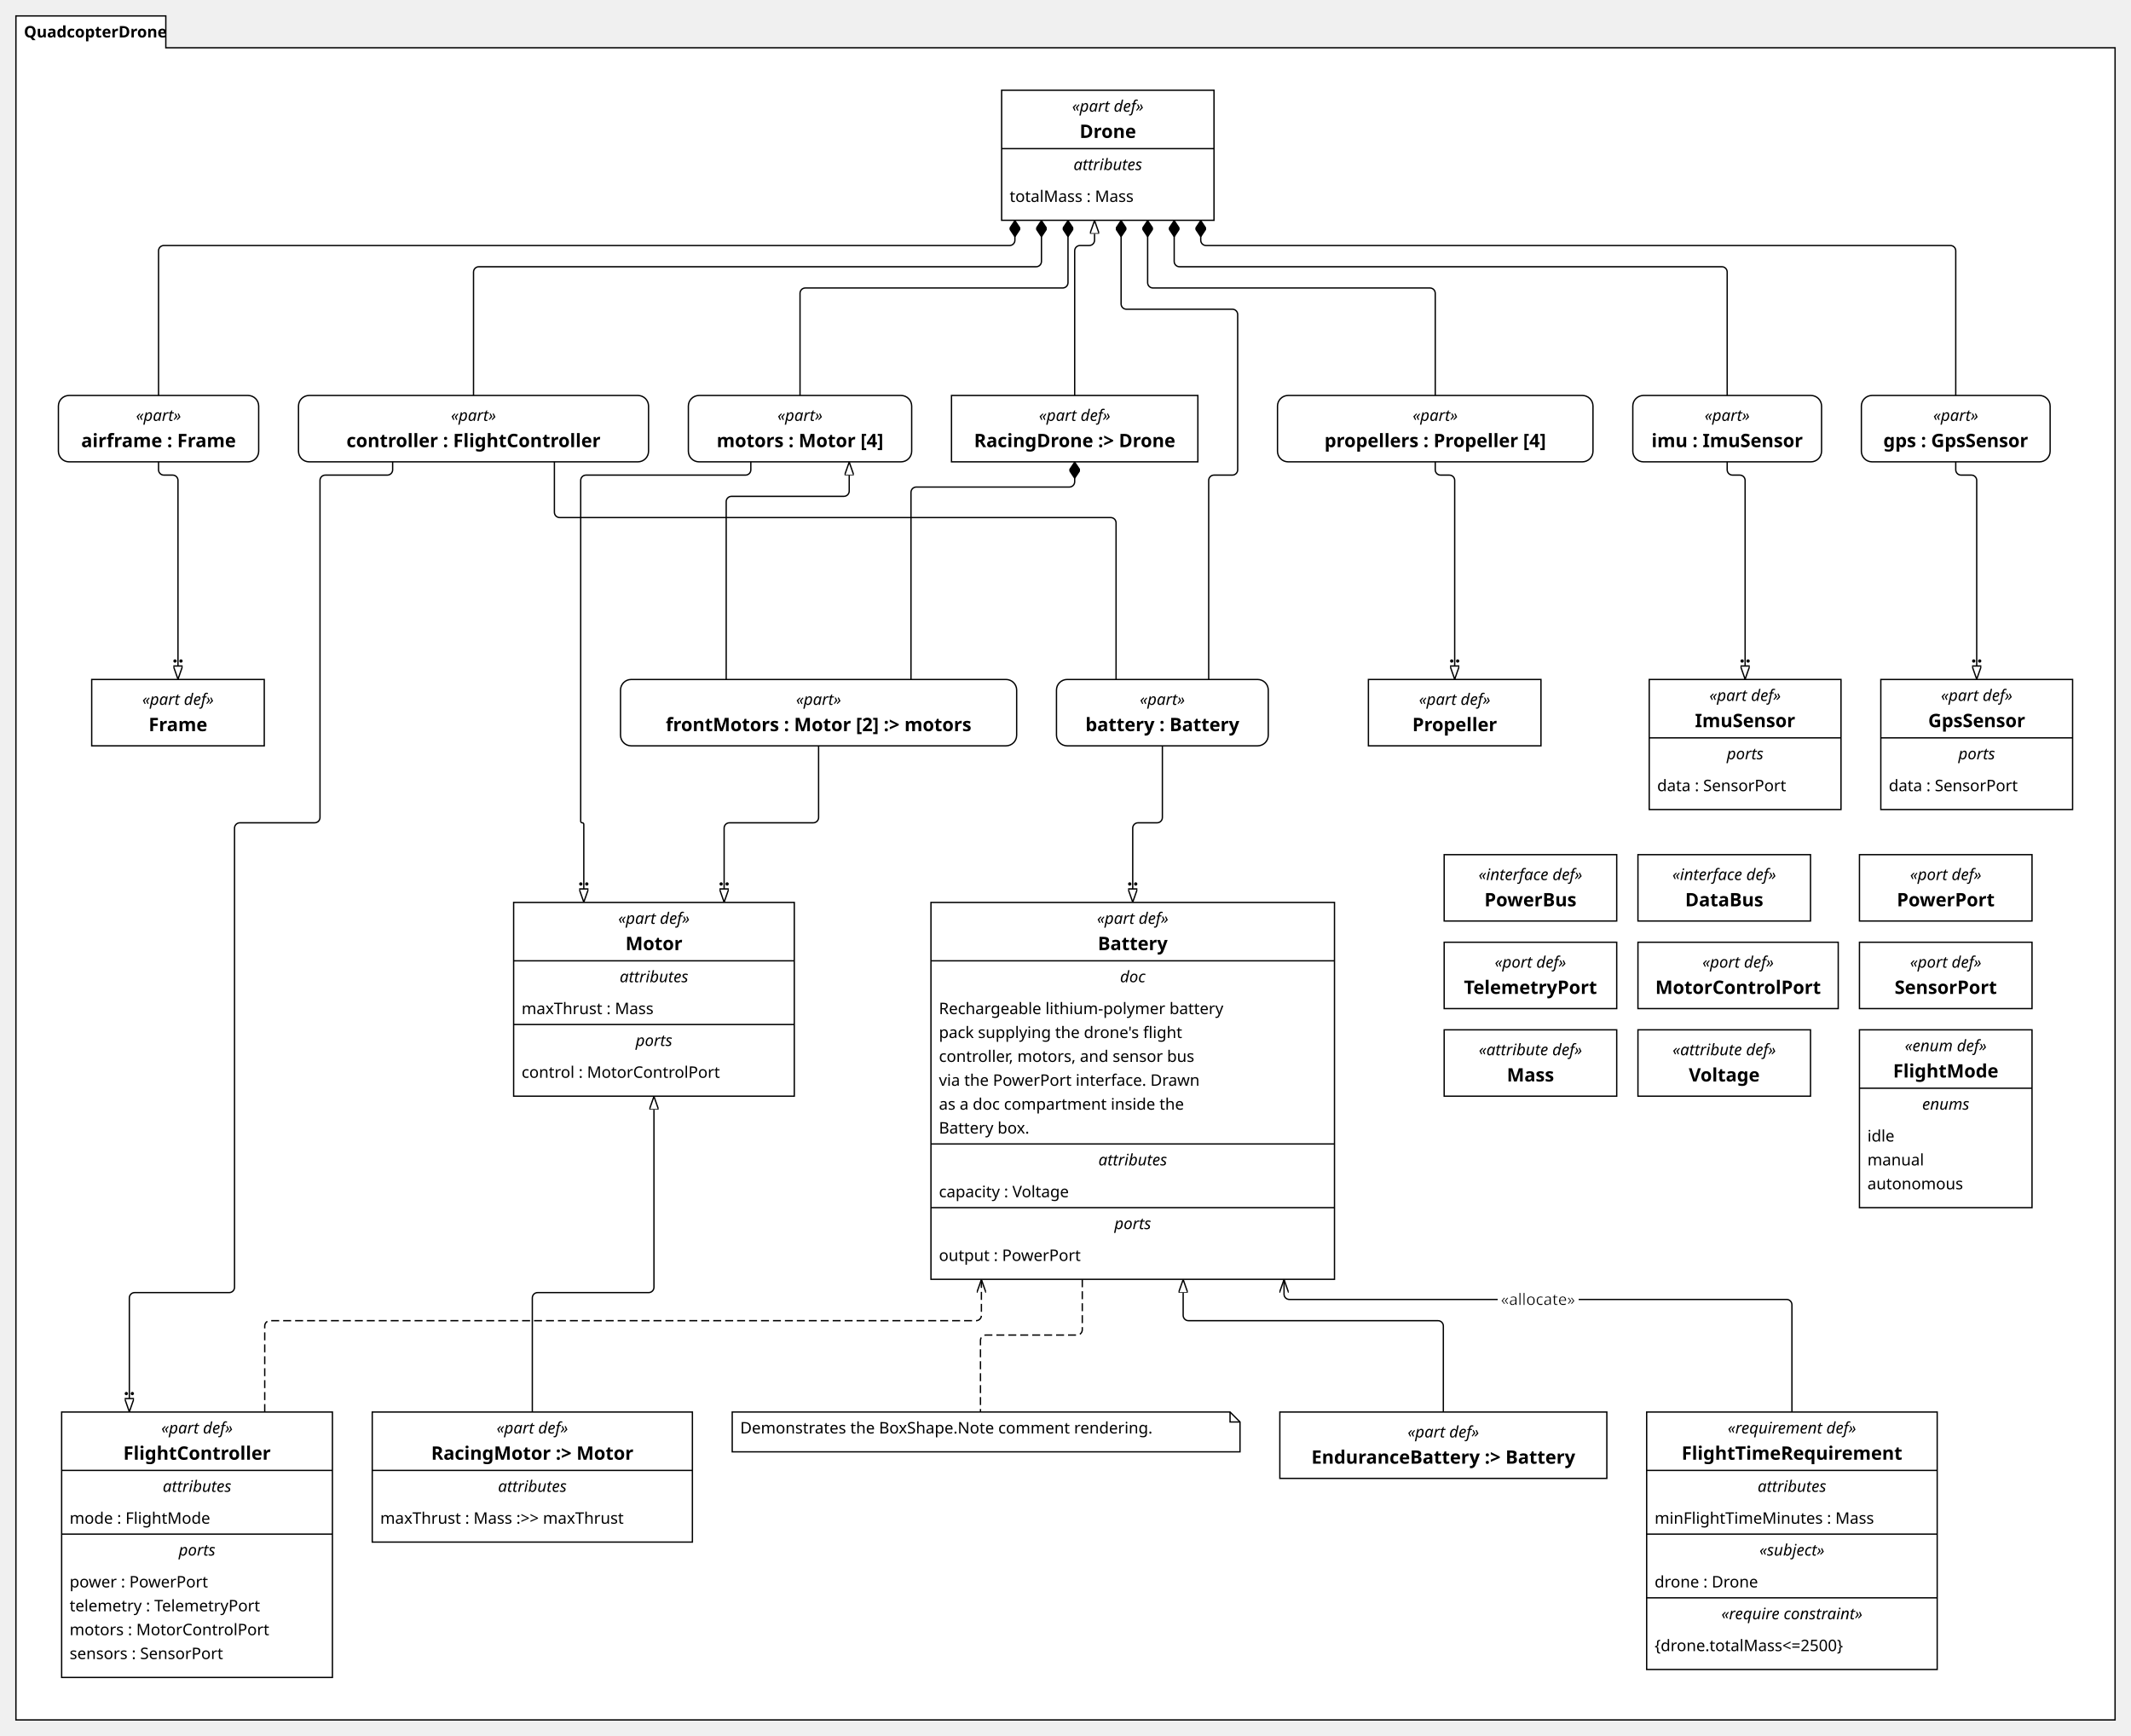
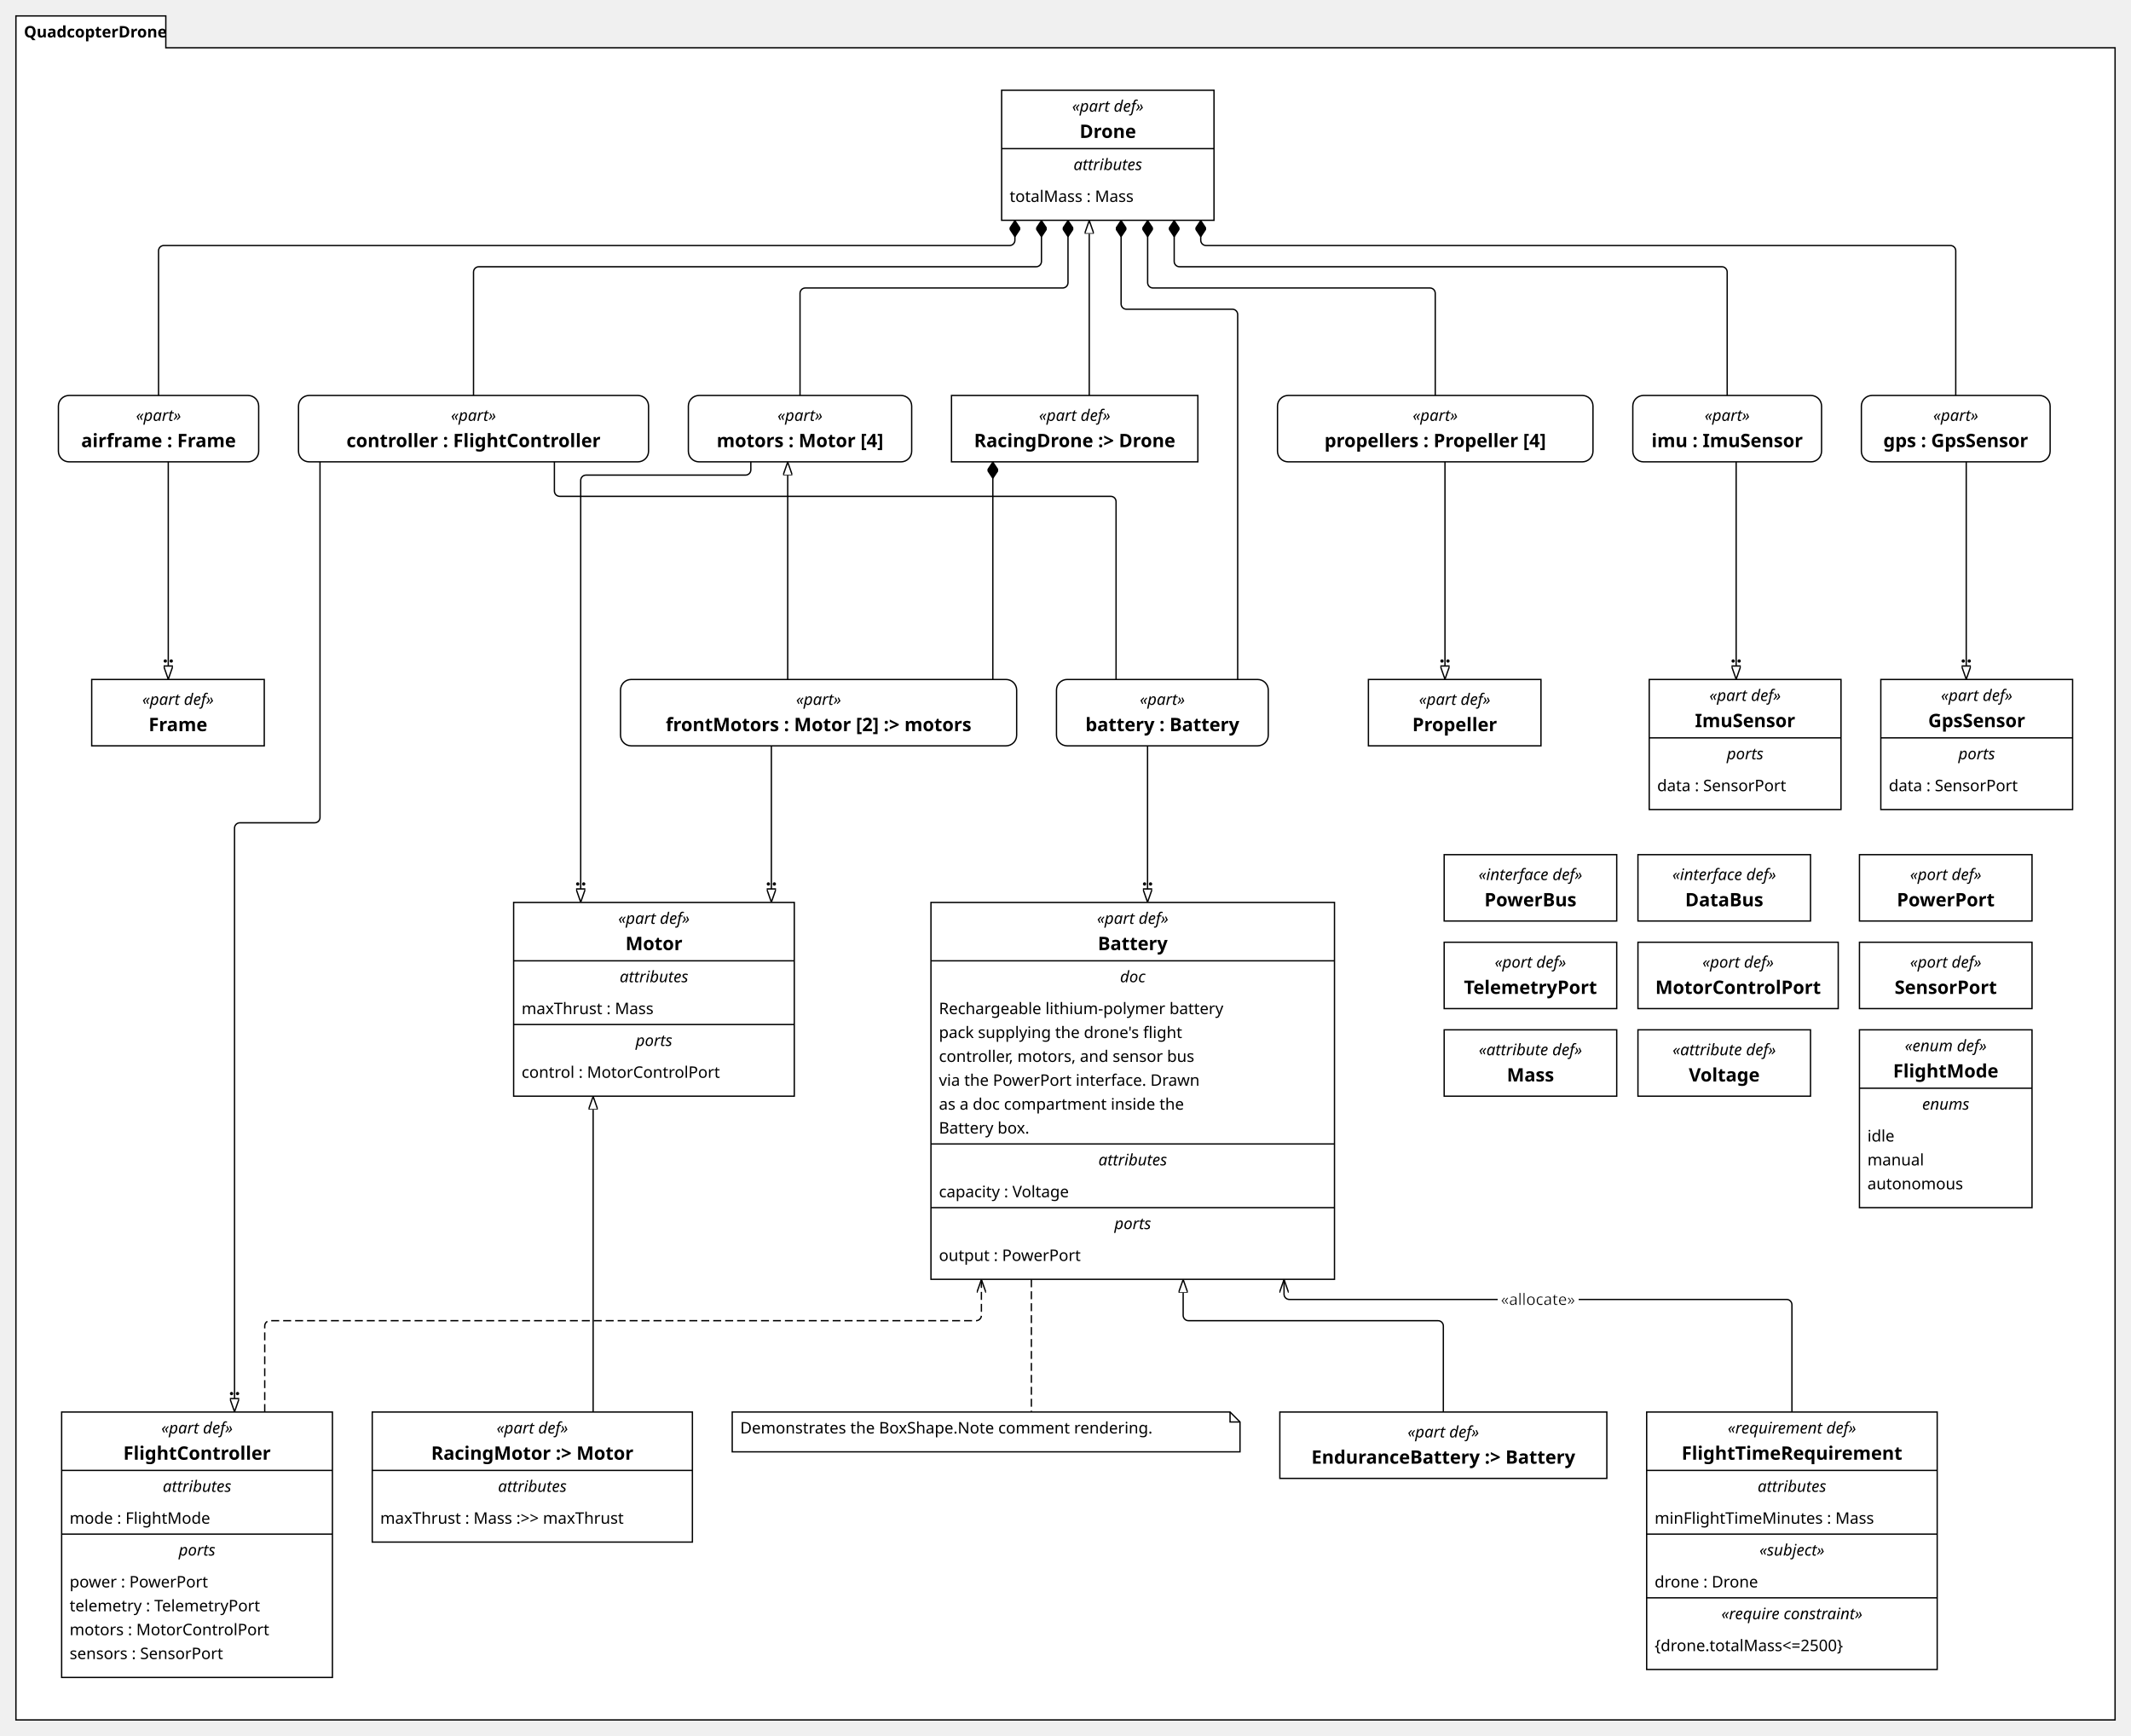
<svg xmlns="http://www.w3.org/2000/svg" width="1605.45" height="1308.00" viewBox="0 0 1605.45 1308.00">
  <defs>
    <marker id="line-end-open-chevron" markerWidth="10.165" markerHeight="7" refX="10.165" refY="3.5" orient="auto">
      <polyline points="0 0, 10 3.5, 0 7" fill="none" stroke="#000000" stroke-width="1.00" stroke-linejoin="bevel" />
    </marker>
    <marker id="line-end-hollow-triangle" markerWidth="10.165" markerHeight="7" refX="10.165" refY="3.5" orient="auto">
      <polygon points="0 0, 10 3.5, 0 7" fill="#FFFFFF" stroke="#000000" stroke-width="1.00" stroke-linejoin="bevel" />
    </marker>
    <marker id="line-end-filled-arrow" markerWidth="10.165" markerHeight="7" refX="10.165" refY="3.5" orient="auto">
      <polygon points="0 0, 10 3.5, 0 7" fill="#000000" stroke="#000000" stroke-width="1.00" stroke-linejoin="bevel" />
    </marker>
    <marker id="line-end-hollow-triangle-crossbar" markerWidth="14.665" markerHeight="7" refX="14.665" refY="3.5" orient="auto">
      <polygon points="4.5 0, 14.5 3.5, 4.5 7" fill="#FFFFFF" stroke="#000000" stroke-width="1.00" stroke-linejoin="bevel" />
      <line x1="1" y1="0" x2="1" y2="7" stroke="#000000" stroke-width="1.00" />
    </marker>
    <marker id="line-end-hollow-diamond" markerWidth="14" markerHeight="8" refX="13.277" refY="4" orient="auto">
      <polygon points="1 4, 7 0, 13 4, 7 8" fill="#FFFFFF" stroke="#000000" stroke-width="1.00" stroke-linejoin="bevel" />
    </marker>
    <marker id="line-end-filled-diamond" markerWidth="14" markerHeight="8" refX="13.277" refY="4" orient="auto">
      <polygon points="1 4, 7 0, 13 4, 7 8" fill="#000000" stroke="#000000" stroke-width="1.00" stroke-linejoin="bevel" />
    </marker>
    <marker id="line-end-circle" markerWidth="10" markerHeight="10" refX="9.5" refY="5" orient="auto">
      <circle cx="5" cy="5" r="4" fill="#FFFFFF" stroke="#000000" stroke-width="1.00" />
    </marker>
    <marker id="line-end-bar" markerWidth="4" markerHeight="12" refX="2.5" refY="6" orient="auto">
      <line x1="2" y1="0" x2="2" y2="12" stroke="#000000" stroke-width="1.00" />
    </marker>
    <marker id="line-end-hollow-triangle-two-dots" markerWidth="15.165" markerHeight="7" refX="15.165" refY="3.5" orient="auto">
      <polygon points="5 0, 15 3.5, 5 7" fill="#FFFFFF" stroke="#000000" stroke-width="1.00" stroke-linejoin="bevel" />
      <circle cx="1.25" cy="1.25" r="1.25" fill="#000000" />
      <circle cx="1.25" cy="5.75" r="1.25" fill="#000000" />
    </marker>
    <filter id="label-bg" x="-0.05" y="-0.05" width="1.1" height="1.1">
      <feFlood flood-color="#FFFFFF" />
      <feComposite in="SourceGraphic" operator="over" />
    </filter>
  </defs>
  <path d="M 12.00 36.00 L 12.00 12.00 L 124.92 12.00 L 124.92 36.00 L 1593.45 36.00 L 1593.45 1296.00 L 12.00 1296.00 Z" fill="#FFFFFF" stroke="#000000" stroke-width="1.00" />
  <text x="18.00" y="24.00" font-family="Noto Sans, sans-serif" font-size="12.00" font-weight="bold" fill="#000000" text-anchor="start" dominant-baseline="middle">QuadcopterDrone</text>
  <rect x="701.37" y="680.00" width="304.00" height="284.00" fill="#FFFFFF" stroke="#000000" stroke-width="1.00" />
  <text x="853.37" y="692.00" font-family="Noto Sans, sans-serif" font-size="12.00" font-style="italic" fill="#000000" text-anchor="middle" dominant-baseline="middle">«part def»</text>
  <text x="853.37" y="711.00" font-family="Noto Sans, sans-serif" font-size="14.00" font-weight="bold" fill="#000000" text-anchor="middle" dominant-baseline="middle">Battery</text>
  <line x1="701.37" y1="724.00" x2="1005.37" y2="724.00" stroke="#000000" stroke-width="1.00" />
  <text x="853.37" y="736.00" font-family="Noto Sans, sans-serif" font-size="12.00" font-style="italic" fill="#000000" text-anchor="middle" dominant-baseline="middle">doc</text>
  <text x="707.37" y="760.00" font-family="Noto Sans, sans-serif" font-size="12.00" fill="#000000" text-anchor="start" dominant-baseline="middle">Rechargeable lithium-polymer battery</text>
  <text x="707.37" y="778.00" font-family="Noto Sans, sans-serif" font-size="12.00" fill="#000000" text-anchor="start" dominant-baseline="middle">pack supplying the drone's flight</text>
  <text x="707.37" y="796.00" font-family="Noto Sans, sans-serif" font-size="12.00" fill="#000000" text-anchor="start" dominant-baseline="middle">controller, motors, and sensor bus</text>
  <text x="707.37" y="814.00" font-family="Noto Sans, sans-serif" font-size="12.00" fill="#000000" text-anchor="start" dominant-baseline="middle">via the PowerPort interface. Drawn</text>
  <text x="707.37" y="832.00" font-family="Noto Sans, sans-serif" font-size="12.00" fill="#000000" text-anchor="start" dominant-baseline="middle">as a doc compartment inside the</text>
  <text x="707.37" y="850.00" font-family="Noto Sans, sans-serif" font-size="12.00" fill="#000000" text-anchor="start" dominant-baseline="middle">Battery box.</text>
  <line x1="701.37" y1="862.00" x2="1005.37" y2="862.00" stroke="#000000" stroke-width="1.00" />
  <text x="853.37" y="874.00" font-family="Noto Sans, sans-serif" font-size="12.00" font-style="italic" fill="#000000" text-anchor="middle" dominant-baseline="middle">attributes</text>
  <text x="707.37" y="898.00" font-family="Noto Sans, sans-serif" font-size="12.00" fill="#000000" text-anchor="start" dominant-baseline="middle">capacity : Voltage</text>
  <line x1="701.37" y1="910.00" x2="1005.37" y2="910.00" stroke="#000000" stroke-width="1.00" />
  <text x="853.37" y="922.00" font-family="Noto Sans, sans-serif" font-size="12.00" font-style="italic" fill="#000000" text-anchor="middle" dominant-baseline="middle">ports</text>
  <text x="707.37" y="946.00" font-family="Noto Sans, sans-serif" font-size="12.00" fill="#000000" text-anchor="start" dominant-baseline="middle">output : PowerPort</text>
  <path d="M 551.64 1064.00 L 926.70 1064.00 L 934.20 1071.50 L 934.20 1094.00 L 551.64 1094.00 Z" fill="#FFFFFF" stroke="#000000" stroke-width="1.00" />
  <path d="M 926.70 1064.00 L 926.70 1071.50 L 934.20 1071.50" fill="none" stroke="#000000" stroke-width="1.00" />
  <text x="557.64" y="1076.00" font-family="Noto Sans, sans-serif" font-size="12.00" fill="#000000" text-anchor="start" dominant-baseline="middle">Demonstrates the BoxShape.Note comment rendering.</text>
  <rect x="46.44" y="1064.00" width="204.00" height="200.00" fill="#FFFFFF" stroke="#000000" stroke-width="1.00" />
  <text x="148.44" y="1076.00" font-family="Noto Sans, sans-serif" font-size="12.00" font-style="italic" fill="#000000" text-anchor="middle" dominant-baseline="middle">«part def»</text>
  <text x="148.44" y="1095.00" font-family="Noto Sans, sans-serif" font-size="14.00" font-weight="bold" fill="#000000" text-anchor="middle" dominant-baseline="middle">FlightController</text>
  <line x1="46.44" y1="1108.00" x2="250.44" y2="1108.00" stroke="#000000" stroke-width="1.00" />
  <text x="148.44" y="1120.00" font-family="Noto Sans, sans-serif" font-size="12.00" font-style="italic" fill="#000000" text-anchor="middle" dominant-baseline="middle">attributes</text>
  <text x="52.44" y="1144.00" font-family="Noto Sans, sans-serif" font-size="12.00" fill="#000000" text-anchor="start" dominant-baseline="middle">mode : FlightMode</text>
  <line x1="46.44" y1="1156.00" x2="250.44" y2="1156.00" stroke="#000000" stroke-width="1.00" />
  <text x="148.44" y="1168.00" font-family="Noto Sans, sans-serif" font-size="12.00" font-style="italic" fill="#000000" text-anchor="middle" dominant-baseline="middle">ports</text>
  <text x="52.44" y="1192.00" font-family="Noto Sans, sans-serif" font-size="12.00" fill="#000000" text-anchor="start" dominant-baseline="middle">power : PowerPort</text>
  <text x="52.44" y="1210.00" font-family="Noto Sans, sans-serif" font-size="12.00" fill="#000000" text-anchor="start" dominant-baseline="middle">telemetry : TelemetryPort</text>
  <text x="52.44" y="1228.00" font-family="Noto Sans, sans-serif" font-size="12.00" fill="#000000" text-anchor="start" dominant-baseline="middle">motors : MotorControlPort</text>
  <text x="52.44" y="1246.00" font-family="Noto Sans, sans-serif" font-size="12.00" fill="#000000" text-anchor="start" dominant-baseline="middle">sensors : SensorPort</text>
  <rect x="386.96" y="680.00" width="211.44" height="146.00" fill="#FFFFFF" stroke="#000000" stroke-width="1.00" />
  <text x="492.68" y="692.00" font-family="Noto Sans, sans-serif" font-size="12.00" font-style="italic" fill="#000000" text-anchor="middle" dominant-baseline="middle">«part def»</text>
  <text x="492.68" y="711.00" font-family="Noto Sans, sans-serif" font-size="14.00" font-weight="bold" fill="#000000" text-anchor="middle" dominant-baseline="middle">Motor</text>
  <line x1="386.96" y1="724.00" x2="598.40" y2="724.00" stroke="#000000" stroke-width="1.00" />
  <text x="492.68" y="736.00" font-family="Noto Sans, sans-serif" font-size="12.00" font-style="italic" fill="#000000" text-anchor="middle" dominant-baseline="middle">attributes</text>
  <text x="392.96" y="760.00" font-family="Noto Sans, sans-serif" font-size="12.00" fill="#000000" text-anchor="start" dominant-baseline="middle">maxThrust : Mass</text>
  <line x1="386.96" y1="772.00" x2="598.40" y2="772.00" stroke="#000000" stroke-width="1.00" />
  <text x="492.68" y="784.00" font-family="Noto Sans, sans-serif" font-size="12.00" font-style="italic" fill="#000000" text-anchor="middle" dominant-baseline="middle">ports</text>
  <text x="392.96" y="808.00" font-family="Noto Sans, sans-serif" font-size="12.00" fill="#000000" text-anchor="start" dominant-baseline="middle">control : MotorControlPort</text>
  <rect x="1030.93" y="512.00" width="130.00" height="50.00" fill="#FFFFFF" stroke="#000000" stroke-width="1.00" />
  <text x="1095.93" y="527.00" font-family="Noto Sans, sans-serif" font-size="12.00" font-style="italic" fill="#000000" text-anchor="middle" dominant-baseline="middle">«part def»</text>
  <text x="1095.93" y="546.00" font-family="Noto Sans, sans-serif" font-size="14.00" font-weight="bold" fill="#000000" text-anchor="middle" dominant-baseline="middle">Propeller</text>
  <rect x="1242.49" y="512.00" width="144.48" height="98.00" fill="#FFFFFF" stroke="#000000" stroke-width="1.00" />
  <text x="1314.73" y="524.00" font-family="Noto Sans, sans-serif" font-size="12.00" font-style="italic" fill="#000000" text-anchor="middle" dominant-baseline="middle">«part def»</text>
  <text x="1314.73" y="543.00" font-family="Noto Sans, sans-serif" font-size="14.00" font-weight="bold" fill="#000000" text-anchor="middle" dominant-baseline="middle">ImuSensor</text>
  <line x1="1242.49" y1="556.00" x2="1386.97" y2="556.00" stroke="#000000" stroke-width="1.00" />
  <text x="1314.73" y="568.00" font-family="Noto Sans, sans-serif" font-size="12.00" font-style="italic" fill="#000000" text-anchor="middle" dominant-baseline="middle">ports</text>
  <text x="1248.49" y="592.00" font-family="Noto Sans, sans-serif" font-size="12.00" fill="#000000" text-anchor="start" dominant-baseline="middle">data : SensorPort</text>
  <rect x="1416.97" y="512.00" width="144.48" height="98.00" fill="#FFFFFF" stroke="#000000" stroke-width="1.00" />
  <text x="1489.21" y="524.00" font-family="Noto Sans, sans-serif" font-size="12.00" font-style="italic" fill="#000000" text-anchor="middle" dominant-baseline="middle">«part def»</text>
  <text x="1489.21" y="543.00" font-family="Noto Sans, sans-serif" font-size="14.00" font-weight="bold" fill="#000000" text-anchor="middle" dominant-baseline="middle">GpsSensor</text>
  <line x1="1416.97" y1="556.00" x2="1561.45" y2="556.00" stroke="#000000" stroke-width="1.00" />
  <text x="1489.21" y="568.00" font-family="Noto Sans, sans-serif" font-size="12.00" font-style="italic" fill="#000000" text-anchor="middle" dominant-baseline="middle">ports</text>
  <text x="1422.97" y="592.00" font-family="Noto Sans, sans-serif" font-size="12.00" fill="#000000" text-anchor="start" dominant-baseline="middle">data : SensorPort</text>
  <rect x="69.09" y="512.00" width="130.00" height="50.00" fill="#FFFFFF" stroke="#000000" stroke-width="1.00" />
  <text x="134.09" y="527.00" font-family="Noto Sans, sans-serif" font-size="12.00" font-style="italic" fill="#000000" text-anchor="middle" dominant-baseline="middle">«part def»</text>
  <text x="134.09" y="546.00" font-family="Noto Sans, sans-serif" font-size="14.00" font-weight="bold" fill="#000000" text-anchor="middle" dominant-baseline="middle">Frame</text>
  <rect x="280.44" y="1064.00" width="241.20" height="98.00" fill="#FFFFFF" stroke="#000000" stroke-width="1.00" />
  <text x="401.04" y="1076.00" font-family="Noto Sans, sans-serif" font-size="12.00" font-style="italic" fill="#000000" text-anchor="middle" dominant-baseline="middle">«part def»</text>
  <text x="401.04" y="1095.00" font-family="Noto Sans, sans-serif" font-size="14.00" font-weight="bold" fill="#000000" text-anchor="middle" dominant-baseline="middle">RacingMotor :&gt; Motor</text>
  <line x1="280.44" y1="1108.00" x2="521.64" y2="1108.00" stroke="#000000" stroke-width="1.00" />
  <text x="401.04" y="1120.00" font-family="Noto Sans, sans-serif" font-size="12.00" font-style="italic" fill="#000000" text-anchor="middle" dominant-baseline="middle">attributes</text>
  <text x="286.44" y="1144.00" font-family="Noto Sans, sans-serif" font-size="12.00" fill="#000000" text-anchor="start" dominant-baseline="middle">maxThrust : Mass :&gt;&gt; maxThrust</text>
  <rect x="964.20" y="1064.00" width="246.36" height="50.00" fill="#FFFFFF" stroke="#000000" stroke-width="1.00" />
  <text x="1087.38" y="1079.00" font-family="Noto Sans, sans-serif" font-size="12.00" font-style="italic" fill="#000000" text-anchor="middle" dominant-baseline="middle">«part def»</text>
  <text x="1087.38" y="1098.00" font-family="Noto Sans, sans-serif" font-size="14.00" font-weight="bold" fill="#000000" text-anchor="middle" dominant-baseline="middle">EnduranceBattery :&gt; Battery</text>
  <rect x="754.61" y="68.00" width="160.00" height="98.00" fill="#FFFFFF" stroke="#000000" stroke-width="1.00" />
  <text x="834.61" y="80.00" font-family="Noto Sans, sans-serif" font-size="12.00" font-style="italic" fill="#000000" text-anchor="middle" dominant-baseline="middle">«part def»</text>
  <text x="834.61" y="99.00" font-family="Noto Sans, sans-serif" font-size="14.00" font-weight="bold" fill="#000000" text-anchor="middle" dominant-baseline="middle">Drone</text>
  <line x1="754.61" y1="112.00" x2="914.61" y2="112.00" stroke="#000000" stroke-width="1.00" />
  <text x="834.61" y="124.00" font-family="Noto Sans, sans-serif" font-size="12.00" font-style="italic" fill="#000000" text-anchor="middle" dominant-baseline="middle">attributes</text>
  <text x="760.61" y="148.00" font-family="Noto Sans, sans-serif" font-size="12.00" fill="#000000" text-anchor="start" dominant-baseline="middle">totalMass : Mass</text>
  <rect x="44.00" y="298.00" width="150.88" height="50.00" fill="#FFFFFF" stroke="#000000" stroke-width="1.00" rx="8.00" ry="8.00" />
  <text x="119.44" y="313.00" font-family="Noto Sans, sans-serif" font-size="12.00" font-style="italic" fill="#000000" text-anchor="middle" dominant-baseline="middle">«part»</text>
  <text x="119.44" y="332.00" font-family="Noto Sans, sans-serif" font-size="14.00" font-weight="bold" fill="#000000" text-anchor="middle" dominant-baseline="middle">airframe : Frame</text>
  <rect x="795.93" y="512.00" width="159.56" height="50.00" fill="#FFFFFF" stroke="#000000" stroke-width="1.00" rx="8.00" ry="8.00" />
  <text x="875.71" y="527.00" font-family="Noto Sans, sans-serif" font-size="12.00" font-style="italic" fill="#000000" text-anchor="middle" dominant-baseline="middle">«part»</text>
  <text x="875.71" y="546.00" font-family="Noto Sans, sans-serif" font-size="14.00" font-weight="bold" fill="#000000" text-anchor="middle" dominant-baseline="middle">battery : Battery</text>
  <rect x="224.88" y="298.00" width="263.72" height="50.00" fill="#FFFFFF" stroke="#000000" stroke-width="1.00" rx="8.00" ry="8.00" />
  <text x="356.74" y="313.00" font-family="Noto Sans, sans-serif" font-size="12.00" font-style="italic" fill="#000000" text-anchor="middle" dominant-baseline="middle">«part»</text>
  <text x="356.74" y="332.00" font-family="Noto Sans, sans-serif" font-size="14.00" font-weight="bold" fill="#000000" text-anchor="middle" dominant-baseline="middle">controller : FlightController</text>
  <rect x="518.60" y="298.00" width="168.24" height="50.00" fill="#FFFFFF" stroke="#000000" stroke-width="1.00" rx="8.00" ry="8.00" />
  <text x="602.72" y="313.00" font-family="Noto Sans, sans-serif" font-size="12.00" font-style="italic" fill="#000000" text-anchor="middle" dominant-baseline="middle">«part»</text>
  <text x="602.72" y="332.00" font-family="Noto Sans, sans-serif" font-size="14.00" font-weight="bold" fill="#000000" text-anchor="middle" dominant-baseline="middle">motors : Motor [4]</text>
  <rect x="962.44" y="298.00" width="237.68" height="50.00" fill="#FFFFFF" stroke="#000000" stroke-width="1.00" rx="8.00" ry="8.00" />
  <text x="1081.28" y="313.00" font-family="Noto Sans, sans-serif" font-size="12.00" font-style="italic" fill="#000000" text-anchor="middle" dominant-baseline="middle">«part»</text>
  <text x="1081.28" y="332.00" font-family="Noto Sans, sans-serif" font-size="14.00" font-weight="bold" fill="#000000" text-anchor="middle" dominant-baseline="middle">propellers : Propeller [4]</text>
  <rect x="1230.12" y="298.00" width="142.20" height="50.00" fill="#FFFFFF" stroke="#000000" stroke-width="1.00" rx="8.00" ry="8.00" />
  <text x="1301.22" y="313.00" font-family="Noto Sans, sans-serif" font-size="12.00" font-style="italic" fill="#000000" text-anchor="middle" dominant-baseline="middle">«part»</text>
  <text x="1301.22" y="332.00" font-family="Noto Sans, sans-serif" font-size="14.00" font-weight="bold" fill="#000000" text-anchor="middle" dominant-baseline="middle">imu : ImuSensor</text>
  <rect x="1402.32" y="298.00" width="142.20" height="50.00" fill="#FFFFFF" stroke="#000000" stroke-width="1.00" rx="8.00" ry="8.00" />
  <text x="1473.42" y="313.00" font-family="Noto Sans, sans-serif" font-size="12.00" font-style="italic" fill="#000000" text-anchor="middle" dominant-baseline="middle">«part»</text>
  <text x="1473.42" y="332.00" font-family="Noto Sans, sans-serif" font-size="14.00" font-weight="bold" fill="#000000" text-anchor="middle" dominant-baseline="middle">gps : GpsSensor</text>
  <rect x="716.84" y="298.00" width="185.60" height="50.00" fill="#FFFFFF" stroke="#000000" stroke-width="1.00" />
  <text x="809.64" y="313.00" font-family="Noto Sans, sans-serif" font-size="12.00" font-style="italic" fill="#000000" text-anchor="middle" dominant-baseline="middle">«part def»</text>
  <text x="809.64" y="332.00" font-family="Noto Sans, sans-serif" font-size="14.00" font-weight="bold" fill="#000000" text-anchor="middle" dominant-baseline="middle">RacingDrone :&gt; Drone</text>
  <rect x="467.49" y="512.00" width="298.44" height="50.00" fill="#FFFFFF" stroke="#000000" stroke-width="1.00" rx="8.00" ry="8.00" />
  <text x="616.71" y="527.00" font-family="Noto Sans, sans-serif" font-size="12.00" font-style="italic" fill="#000000" text-anchor="middle" dominant-baseline="middle">«part»</text>
  <text x="616.71" y="546.00" font-family="Noto Sans, sans-serif" font-size="14.00" font-weight="bold" fill="#000000" text-anchor="middle" dominant-baseline="middle">frontMotors : Motor [2] :&gt; motors</text>
  <rect x="1240.56" y="1064.00" width="218.88" height="194.00" fill="#FFFFFF" stroke="#000000" stroke-width="1.00" />
  <text x="1350.00" y="1076.00" font-family="Noto Sans, sans-serif" font-size="12.00" font-style="italic" fill="#000000" text-anchor="middle" dominant-baseline="middle">«requirement def»</text>
  <text x="1350.00" y="1095.00" font-family="Noto Sans, sans-serif" font-size="14.00" font-weight="bold" fill="#000000" text-anchor="middle" dominant-baseline="middle">FlightTimeRequirement</text>
  <line x1="1240.56" y1="1108.00" x2="1459.44" y2="1108.00" stroke="#000000" stroke-width="1.00" />
  <text x="1350.00" y="1120.00" font-family="Noto Sans, sans-serif" font-size="12.00" font-style="italic" fill="#000000" text-anchor="middle" dominant-baseline="middle">attributes</text>
  <text x="1246.56" y="1144.00" font-family="Noto Sans, sans-serif" font-size="12.00" fill="#000000" text-anchor="start" dominant-baseline="middle">minFlightTimeMinutes : Mass</text>
  <line x1="1240.56" y1="1156.00" x2="1459.44" y2="1156.00" stroke="#000000" stroke-width="1.00" />
  <text x="1350.00" y="1168.00" font-family="Noto Sans, sans-serif" font-size="12.00" font-style="italic" fill="#000000" text-anchor="middle" dominant-baseline="middle">«subject»</text>
  <text x="1246.56" y="1192.00" font-family="Noto Sans, sans-serif" font-size="12.00" fill="#000000" text-anchor="start" dominant-baseline="middle">drone : Drone</text>
  <line x1="1240.56" y1="1204.00" x2="1459.44" y2="1204.00" stroke="#000000" stroke-width="1.00" />
  <text x="1350.00" y="1216.00" font-family="Noto Sans, sans-serif" font-size="12.00" font-style="italic" fill="#000000" text-anchor="middle" dominant-baseline="middle">«require constraint»</text>
  <text x="1246.56" y="1240.00" font-family="Noto Sans, sans-serif" font-size="12.00" fill="#000000" text-anchor="start" dominant-baseline="middle">{drone.totalMass&lt;=2500}</text>
-   <path d="M 815.37 964.00 L 815.37 1002.00 A 4.00 4.00 0 0 1 811.37 1006.00 L 742.67 1006.00 A 4.00 4.00 0 0 0 738.67 1010.00 L 738.67 1064.00" fill="none" stroke="#000000" stroke-width="1.00" stroke-dasharray="6 3" />
-   <path d="M 401.04 1064.00 L 401.04 978.00 A 4.00 4.00 0 0 1 405.04 974.00 L 488.68 974.00 A 4.00 4.00 0 0 0 492.68 970.00 L 492.68 826.00" fill="none" stroke="#000000" stroke-width="1.00" marker-end="url(#line-end-hollow-triangle)" />
+   <path d="M 777.02 964.00 L 777.02 1064.00" fill="none" stroke="#000000" stroke-width="1.00" stroke-dasharray="6 3" />
+   <path d="M 446.86 1064.00 L 446.86 826.00" fill="none" stroke="#000000" stroke-width="1.00" marker-end="url(#line-end-hollow-triangle)" />
  <path d="M 1087.38 1064.00 L 1087.38 999.17 A 4.00 4.00 0 0 0 1083.38 995.17 L 895.37 995.17 A 4.00 4.00 0 0 1 891.37 991.17 L 891.37 964.00" fill="none" stroke="#000000" stroke-width="1.00" marker-end="url(#line-end-hollow-triangle)" />
  <path d="M 119.44 298.00 L 119.44 189.00 A 4.00 4.00 0 0 1 123.44 185.00 L 760.61 185.00 A 4.00 4.00 0 0 0 764.61 181.00 L 764.61 166.00" fill="none" stroke="#000000" stroke-width="1.00" marker-end="url(#line-end-filled-diamond)" />
-   <path d="M 119.44 348.00 L 119.44 354.00 A 4.00 4.00 0 0 0 123.44 358.00 L 130.09 358.00 A 4.00 4.00 0 0 1 134.09 362.00 L 134.09 512.00" fill="none" stroke="#000000" stroke-width="1.00" marker-end="url(#line-end-hollow-triangle-two-dots)" />
-   <path d="M 910.60 512.00 L 910.60 362.00 A 4.00 4.00 0 0 1 914.60 358.00 L 928.44 358.00 A 4.00 4.00 0 0 0 932.44 354.00 L 932.44 237.00 A 4.00 4.00 0 0 0 928.44 233.00 L 848.61 233.00 A 4.00 4.00 0 0 1 844.61 229.00 L 844.61 166.00" fill="none" stroke="#000000" stroke-width="1.00" marker-end="url(#line-end-filled-diamond)" />
-   <path d="M 875.71 562.00 L 875.71 616.00 A 4.00 4.00 0 0 1 871.71 620.00 L 857.37 620.00 A 4.00 4.00 0 0 0 853.37 624.00 L 853.37 680.00" fill="none" stroke="#000000" stroke-width="1.00" marker-end="url(#line-end-hollow-triangle-two-dots)" />
+   <path d="M 126.77 348.00 L 126.77 512.00" fill="none" stroke="#000000" stroke-width="1.00" marker-end="url(#line-end-hollow-triangle-two-dots)" />
+   <path d="M 932.44 512.00 L 932.44 237.00 A 4.00 4.00 0 0 0 928.44 233.00 L 848.61 233.00 A 4.00 4.00 0 0 1 844.61 229.00 L 844.61 166.00" fill="none" stroke="#000000" stroke-width="1.00" marker-end="url(#line-end-filled-diamond)" />
+   <path d="M 864.54 562.00 L 864.54 680.00" fill="none" stroke="#000000" stroke-width="1.00" marker-end="url(#line-end-hollow-triangle-two-dots)" />
  <path d="M 356.74 298.00 L 356.74 205.00 A 4.00 4.00 0 0 1 360.74 201.00 L 780.61 201.00 A 4.00 4.00 0 0 0 784.61 197.00 L 784.61 166.00" fill="none" stroke="#000000" stroke-width="1.00" marker-end="url(#line-end-filled-diamond)" />
-   <path d="M 295.81 348.00 L 295.81 354.00 A 4.00 4.00 0 0 1 291.81 358.00 L 245.08 358.00 A 4.00 4.00 0 0 0 241.08 362.00 L 241.08 616.00 A 4.00 4.00 0 0 1 237.08 620.00 L 180.69 620.00 A 4.00 4.00 0 0 0 176.69 624.00 L 176.69 970.00 A 4.00 4.00 0 0 1 172.69 974.00 L 101.44 974.00 A 4.00 4.00 0 0 0 97.44 978.00 L 97.44 1064.00" fill="none" stroke="#000000" stroke-width="1.00" marker-end="url(#line-end-hollow-triangle-two-dots)" />
+   <path d="M 241.08 348.00 L 241.08 616.00 A 4.00 4.00 0 0 1 237.08 620.00 L 180.69 620.00 A 4.00 4.00 0 0 0 176.69 624.00 L 176.69 1064.00" fill="none" stroke="#000000" stroke-width="1.00" marker-end="url(#line-end-hollow-triangle-two-dots)" />
  <path d="M 602.72 298.00 L 602.72 221.00 A 4.00 4.00 0 0 1 606.72 217.00 L 800.61 217.00 A 4.00 4.00 0 0 0 804.61 213.00 L 804.61 166.00" fill="none" stroke="#000000" stroke-width="1.00" marker-end="url(#line-end-filled-diamond)" />
-   <path d="M 565.66 348.00 L 565.66 354.00 A 4.00 4.00 0 0 1 561.66 358.00 L 441.49 358.00 A 4.00 4.00 0 0 0 437.49 362.00 L 437.49 618.84 A 1.16 1.16 0 0 0 438.66 620.00 L 438.66 620.00 A 1.16 1.16 0 0 1 439.82 621.16 L 439.82 680.00" fill="none" stroke="#000000" stroke-width="1.00" marker-end="url(#line-end-hollow-triangle-two-dots)" />
+   <path d="M 565.66 348.00 L 565.66 354.00 A 4.00 4.00 0 0 1 561.66 358.00 L 441.49 358.00 A 4.00 4.00 0 0 0 437.49 362.00 L 437.49 680.00" fill="none" stroke="#000000" stroke-width="1.00" marker-end="url(#line-end-hollow-triangle-two-dots)" />
  <path d="M 1081.28 298.00 L 1081.28 221.00 A 4.00 4.00 0 0 0 1077.28 217.00 L 868.61 217.00 A 4.00 4.00 0 0 1 864.61 213.00 L 864.61 166.00" fill="none" stroke="#000000" stroke-width="1.00" marker-end="url(#line-end-filled-diamond)" />
-   <path d="M 1081.28 348.00 L 1081.28 354.00 A 4.00 4.00 0 0 0 1085.28 358.00 L 1091.93 358.00 A 4.00 4.00 0 0 1 1095.93 362.00 L 1095.93 512.00" fill="none" stroke="#000000" stroke-width="1.00" marker-end="url(#line-end-hollow-triangle-two-dots)" />
+   <path d="M 1088.61 348.00 L 1088.61 512.00" fill="none" stroke="#000000" stroke-width="1.00" marker-end="url(#line-end-hollow-triangle-two-dots)" />
  <path d="M 1301.22 298.00 L 1301.22 205.00 A 4.00 4.00 0 0 0 1297.22 201.00 L 888.61 201.00 A 4.00 4.00 0 0 1 884.61 197.00 L 884.61 166.00" fill="none" stroke="#000000" stroke-width="1.00" marker-end="url(#line-end-filled-diamond)" />
-   <path d="M 1301.22 348.00 L 1301.22 354.00 A 4.00 4.00 0 0 0 1305.22 358.00 L 1310.73 358.00 A 4.00 4.00 0 0 1 1314.73 362.00 L 1314.73 512.00" fill="none" stroke="#000000" stroke-width="1.00" marker-end="url(#line-end-hollow-triangle-two-dots)" />
+   <path d="M 1307.98 348.00 L 1307.98 512.00" fill="none" stroke="#000000" stroke-width="1.00" marker-end="url(#line-end-hollow-triangle-two-dots)" />
  <path d="M 1473.42 298.00 L 1473.42 189.00 A 4.00 4.00 0 0 0 1469.42 185.00 L 908.61 185.00 A 4.00 4.00 0 0 1 904.61 181.00 L 904.61 166.00" fill="none" stroke="#000000" stroke-width="1.00" marker-end="url(#line-end-filled-diamond)" />
-   <path d="M 1473.42 348.00 L 1473.42 354.00 A 4.00 4.00 0 0 0 1477.42 358.00 L 1485.21 358.00 A 4.00 4.00 0 0 1 1489.21 362.00 L 1489.21 512.00" fill="none" stroke="#000000" stroke-width="1.00" marker-end="url(#line-end-hollow-triangle-two-dots)" />
-   <path d="M 809.64 298.00 L 809.64 189.00 A 4.00 4.00 0 0 1 813.64 185.00 L 820.61 185.00 A 4.00 4.00 0 0 0 824.61 181.00 L 824.61 166.00" fill="none" stroke="#000000" stroke-width="1.00" marker-end="url(#line-end-hollow-triangle)" />
-   <path d="M 686.32 512.00 L 686.32 371.00 A 4.00 4.00 0 0 1 690.32 367.00 L 805.64 367.00 A 4.00 4.00 0 0 0 809.64 363.00 L 809.64 348.00" fill="none" stroke="#000000" stroke-width="1.00" marker-end="url(#line-end-filled-diamond)" />
-   <path d="M 616.71 562.00 L 616.71 616.00 A 4.00 4.00 0 0 1 612.71 620.00 L 549.54 620.00 A 4.00 4.00 0 0 0 545.54 624.00 L 545.54 680.00" fill="none" stroke="#000000" stroke-width="1.00" marker-end="url(#line-end-hollow-triangle-two-dots)" />
-   <path d="M 547.10 512.00 L 547.10 378.00 A 4.00 4.00 0 0 1 551.10 374.00 L 635.78 374.00 A 4.00 4.00 0 0 0 639.78 370.00 L 639.78 348.00" fill="none" stroke="#000000" stroke-width="1.00" marker-end="url(#line-end-hollow-triangle)" />
+   <path d="M 1481.32 348.00 L 1481.32 512.00" fill="none" stroke="#000000" stroke-width="1.00" marker-end="url(#line-end-hollow-triangle-two-dots)" />
+   <path d="M 820.61 298.00 L 820.61 166.00" fill="none" stroke="#000000" stroke-width="1.00" marker-end="url(#line-end-hollow-triangle)" />
+   <path d="M 747.98 512.00 L 747.98 348.00" fill="none" stroke="#000000" stroke-width="1.00" marker-end="url(#line-end-filled-diamond)" />
+   <path d="M 581.13 562.00 L 581.13 680.00" fill="none" stroke="#000000" stroke-width="1.00" marker-end="url(#line-end-hollow-triangle-two-dots)" />
+   <path d="M 593.44 512.00 L 593.44 348.00" fill="none" stroke="#000000" stroke-width="1.00" marker-end="url(#line-end-hollow-triangle)" />
  <path d="M 1350.00 1064.00 L 1350.00 983.17 A 4.00 4.00 0 0 0 1346.00 979.17 L 971.37 979.17 A 4.00 4.00 0 0 1 967.37 975.17 L 967.37 964.00" fill="none" stroke="#000000" stroke-width="1.00" marker-end="url(#line-end-open-chevron)" />
  <path d="M 199.44 1064.00 L 199.44 999.17 A 4.00 4.00 0 0 1 203.44 995.17 L 735.37 995.17 A 4.00 4.00 0 0 0 739.37 991.17 L 739.37 964.00" fill="none" stroke="#000000" stroke-width="1.00" marker-end="url(#line-end-open-chevron)" stroke-dasharray="6 3" />
-   <path d="M 417.67 348.00 L 417.67 386.00 A 4.00 4.00 0 0 0 421.67 390.00 L 836.82 390.00 A 4.00 4.00 0 0 1 840.82 394.00 L 840.82 512.00" fill="none" stroke="#000000" stroke-width="1.00" />
+   <path d="M 417.67 348.00 L 417.67 370.00 A 4.00 4.00 0 0 0 421.67 374.00 L 836.82 374.00 A 4.00 4.00 0 0 1 840.82 378.00 L 840.82 512.00" fill="none" stroke="#000000" stroke-width="1.00" />
  <rect x="1088.00" y="644.00" width="130.00" height="50.00" fill="#FFFFFF" stroke="#000000" stroke-width="1.00" />
  <text x="1153.00" y="659.00" font-family="Noto Sans, sans-serif" font-size="12.00" font-style="italic" fill="#000000" text-anchor="middle" dominant-baseline="middle">«interface def»</text>
  <text x="1153.00" y="678.00" font-family="Noto Sans, sans-serif" font-size="14.00" font-weight="bold" fill="#000000" text-anchor="middle" dominant-baseline="middle">PowerBus</text>
  <rect x="1234.00" y="644.00" width="130.00" height="50.00" fill="#FFFFFF" stroke="#000000" stroke-width="1.00" />
  <text x="1299.00" y="659.00" font-family="Noto Sans, sans-serif" font-size="12.00" font-style="italic" fill="#000000" text-anchor="middle" dominant-baseline="middle">«interface def»</text>
  <text x="1299.00" y="678.00" font-family="Noto Sans, sans-serif" font-size="14.00" font-weight="bold" fill="#000000" text-anchor="middle" dominant-baseline="middle">DataBus</text>
  <rect x="1400.88" y="644.00" width="130.00" height="50.00" fill="#FFFFFF" stroke="#000000" stroke-width="1.00" />
  <text x="1465.88" y="659.00" font-family="Noto Sans, sans-serif" font-size="12.00" font-style="italic" fill="#000000" text-anchor="middle" dominant-baseline="middle">«port def»</text>
  <text x="1465.88" y="678.00" font-family="Noto Sans, sans-serif" font-size="14.00" font-weight="bold" fill="#000000" text-anchor="middle" dominant-baseline="middle">PowerPort</text>
  <rect x="1088.00" y="710.00" width="130.00" height="50.00" fill="#FFFFFF" stroke="#000000" stroke-width="1.00" />
  <text x="1153.00" y="725.00" font-family="Noto Sans, sans-serif" font-size="12.00" font-style="italic" fill="#000000" text-anchor="middle" dominant-baseline="middle">«port def»</text>
  <text x="1153.00" y="744.00" font-family="Noto Sans, sans-serif" font-size="14.00" font-weight="bold" fill="#000000" text-anchor="middle" dominant-baseline="middle">TelemetryPort</text>
  <rect x="1234.00" y="710.00" width="150.88" height="50.00" fill="#FFFFFF" stroke="#000000" stroke-width="1.00" />
  <text x="1309.44" y="725.00" font-family="Noto Sans, sans-serif" font-size="12.00" font-style="italic" fill="#000000" text-anchor="middle" dominant-baseline="middle">«port def»</text>
  <text x="1309.44" y="744.00" font-family="Noto Sans, sans-serif" font-size="14.00" font-weight="bold" fill="#000000" text-anchor="middle" dominant-baseline="middle">MotorControlPort</text>
  <rect x="1400.88" y="710.00" width="130.00" height="50.00" fill="#FFFFFF" stroke="#000000" stroke-width="1.00" />
  <text x="1465.88" y="725.00" font-family="Noto Sans, sans-serif" font-size="12.00" font-style="italic" fill="#000000" text-anchor="middle" dominant-baseline="middle">«port def»</text>
  <text x="1465.88" y="744.00" font-family="Noto Sans, sans-serif" font-size="14.00" font-weight="bold" fill="#000000" text-anchor="middle" dominant-baseline="middle">SensorPort</text>
  <rect x="1088.00" y="776.00" width="130.00" height="50.00" fill="#FFFFFF" stroke="#000000" stroke-width="1.00" />
  <text x="1153.00" y="791.00" font-family="Noto Sans, sans-serif" font-size="12.00" font-style="italic" fill="#000000" text-anchor="middle" dominant-baseline="middle">«attribute def»</text>
  <text x="1153.00" y="810.00" font-family="Noto Sans, sans-serif" font-size="14.00" font-weight="bold" fill="#000000" text-anchor="middle" dominant-baseline="middle">Mass</text>
  <rect x="1234.00" y="776.00" width="130.00" height="50.00" fill="#FFFFFF" stroke="#000000" stroke-width="1.00" />
  <text x="1299.00" y="791.00" font-family="Noto Sans, sans-serif" font-size="12.00" font-style="italic" fill="#000000" text-anchor="middle" dominant-baseline="middle">«attribute def»</text>
  <text x="1299.00" y="810.00" font-family="Noto Sans, sans-serif" font-size="14.00" font-weight="bold" fill="#000000" text-anchor="middle" dominant-baseline="middle">Voltage</text>
  <rect x="1400.88" y="776.00" width="130.00" height="134.00" fill="#FFFFFF" stroke="#000000" stroke-width="1.00" />
  <text x="1465.88" y="788.00" font-family="Noto Sans, sans-serif" font-size="12.00" font-style="italic" fill="#000000" text-anchor="middle" dominant-baseline="middle">«enum def»</text>
  <text x="1465.88" y="807.00" font-family="Noto Sans, sans-serif" font-size="14.00" font-weight="bold" fill="#000000" text-anchor="middle" dominant-baseline="middle">FlightMode</text>
  <line x1="1400.88" y1="820.00" x2="1530.88" y2="820.00" stroke="#000000" stroke-width="1.00" />
  <text x="1465.88" y="832.00" font-family="Noto Sans, sans-serif" font-size="12.00" font-style="italic" fill="#000000" text-anchor="middle" dominant-baseline="middle">enums</text>
  <text x="1406.88" y="856.00" font-family="Noto Sans, sans-serif" font-size="12.00" fill="#000000" text-anchor="start" dominant-baseline="middle">idle</text>
  <text x="1406.88" y="874.00" font-family="Noto Sans, sans-serif" font-size="12.00" fill="#000000" text-anchor="start" dominant-baseline="middle">manual</text>
  <text x="1406.88" y="892.00" font-family="Noto Sans, sans-serif" font-size="12.00" fill="#000000" text-anchor="start" dominant-baseline="middle">autonomous</text>
  <text x="1158.69" y="979.17" font-family="Noto Sans, sans-serif" font-size="12.00" fill="#000000" text-anchor="middle" dominant-baseline="middle" filter="url(#label-bg)">«allocate»</text>
</svg>
